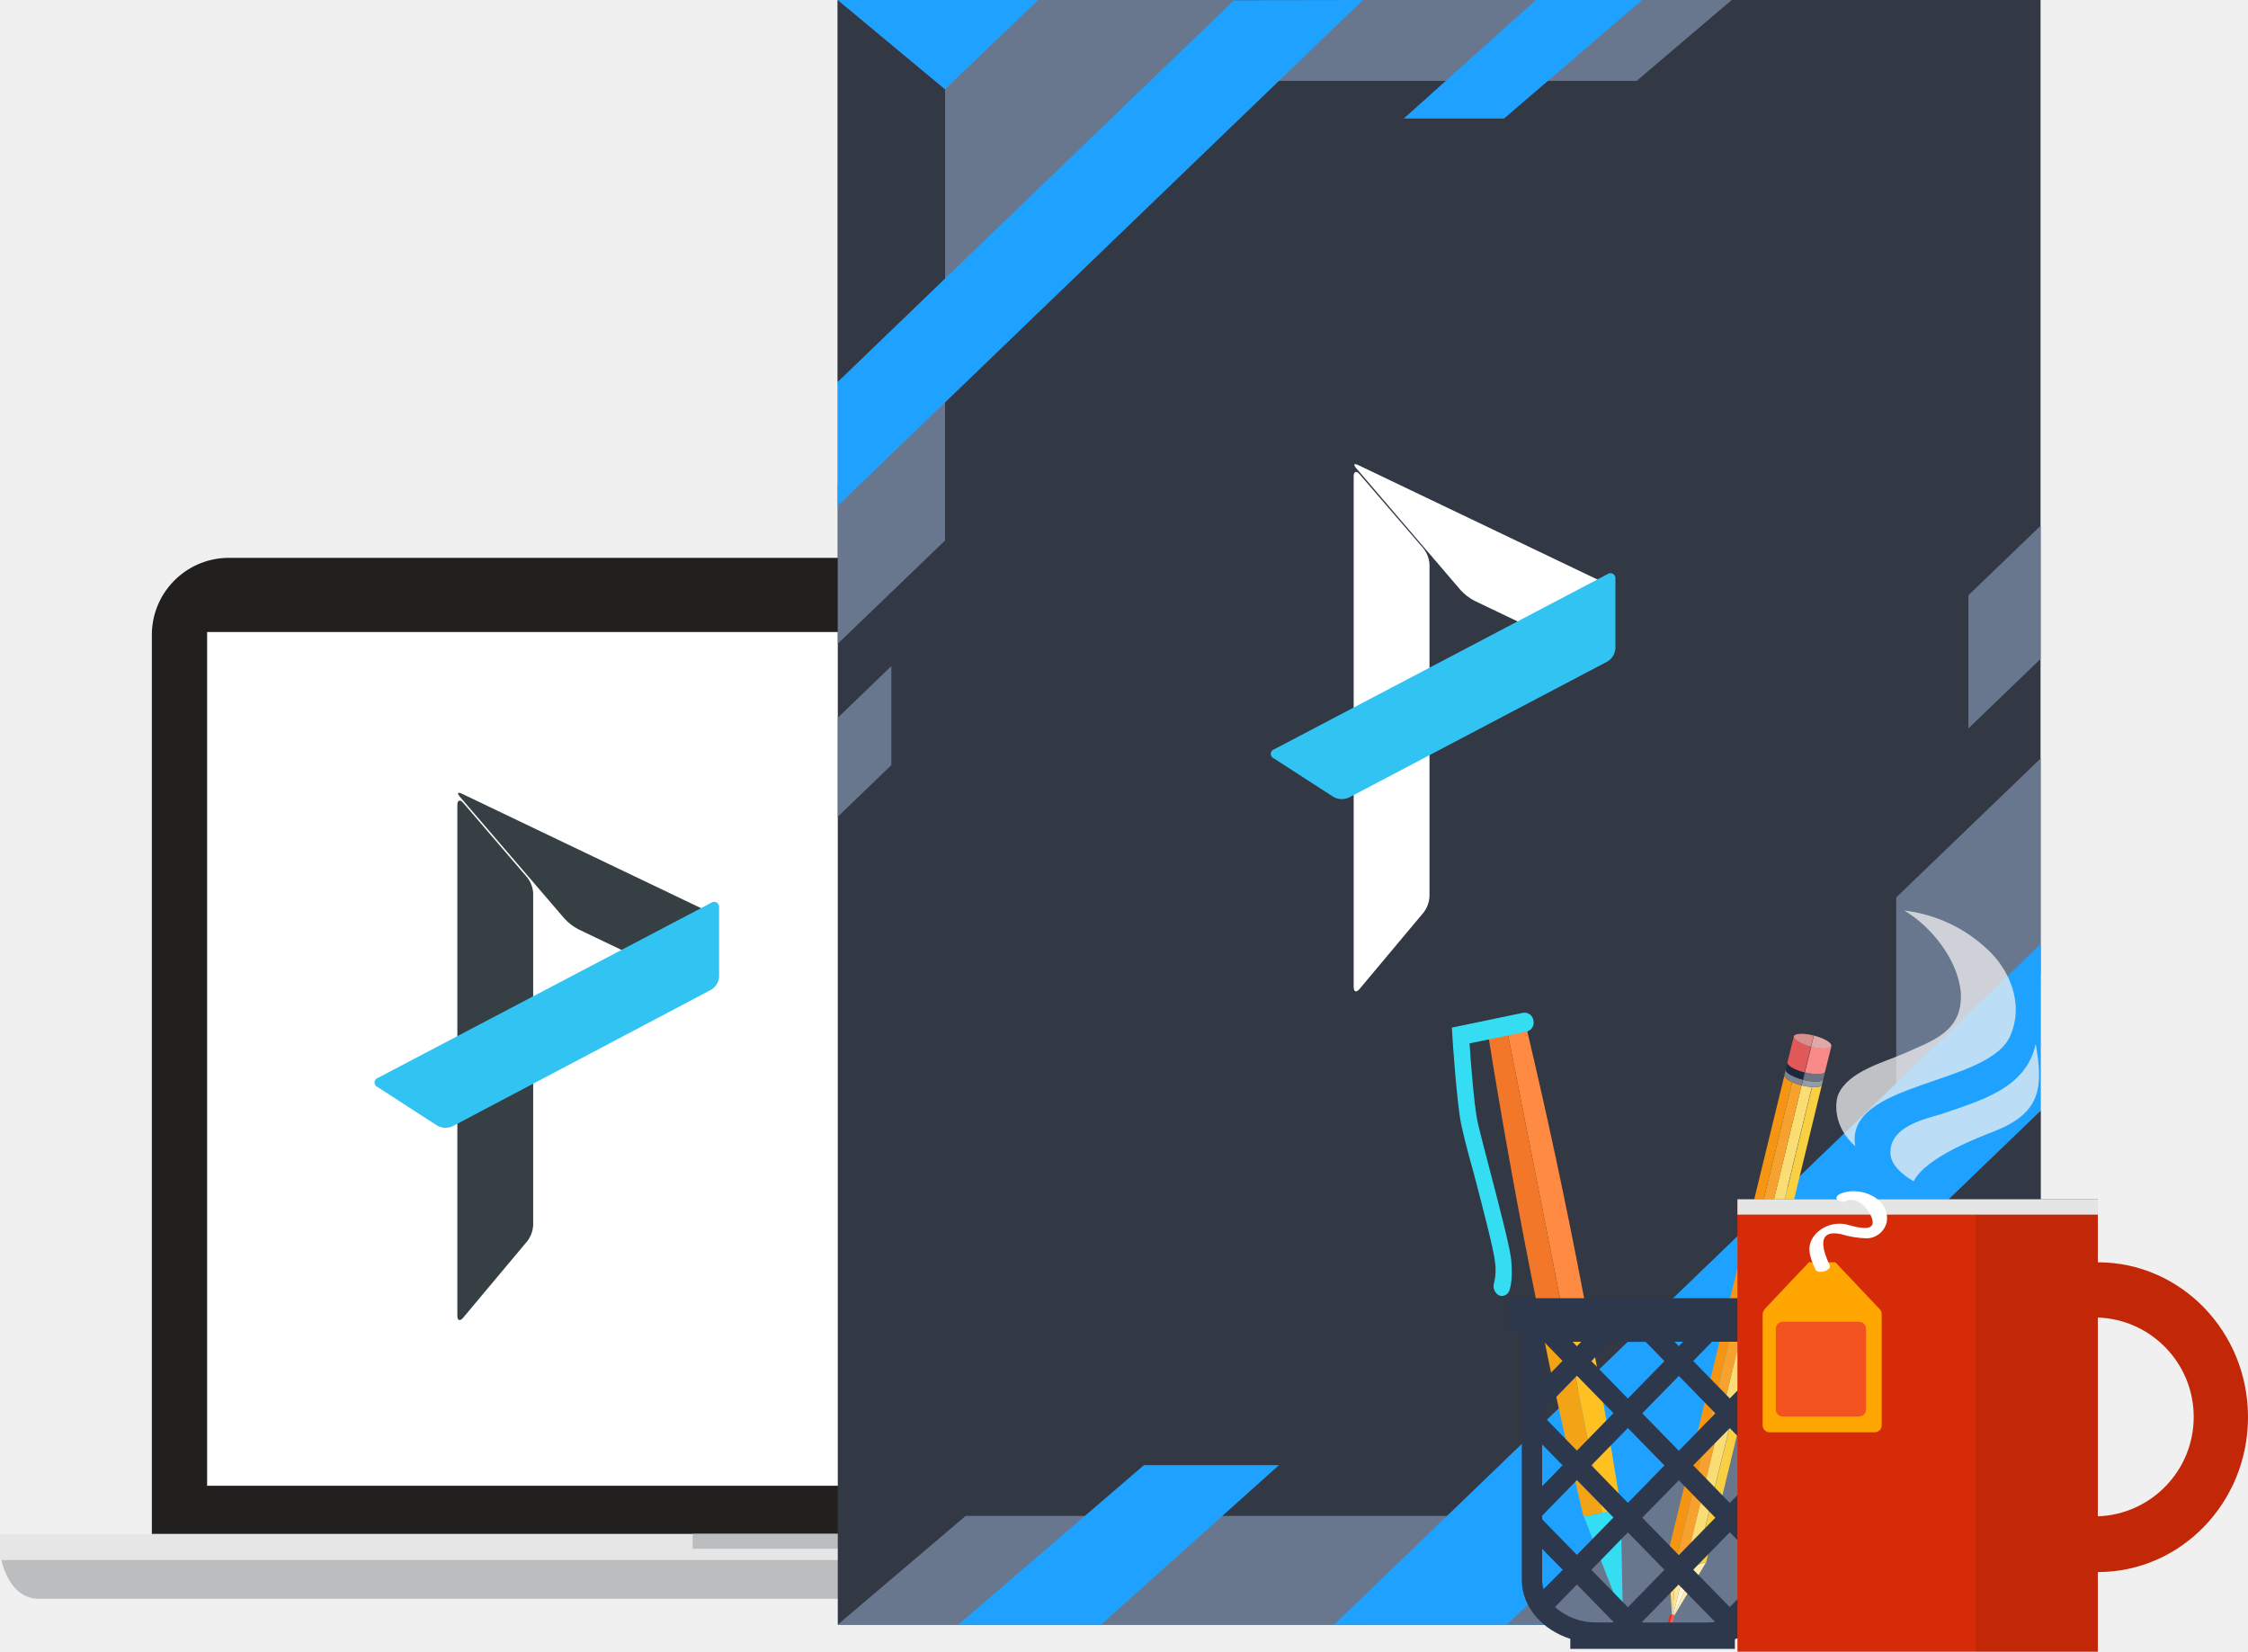
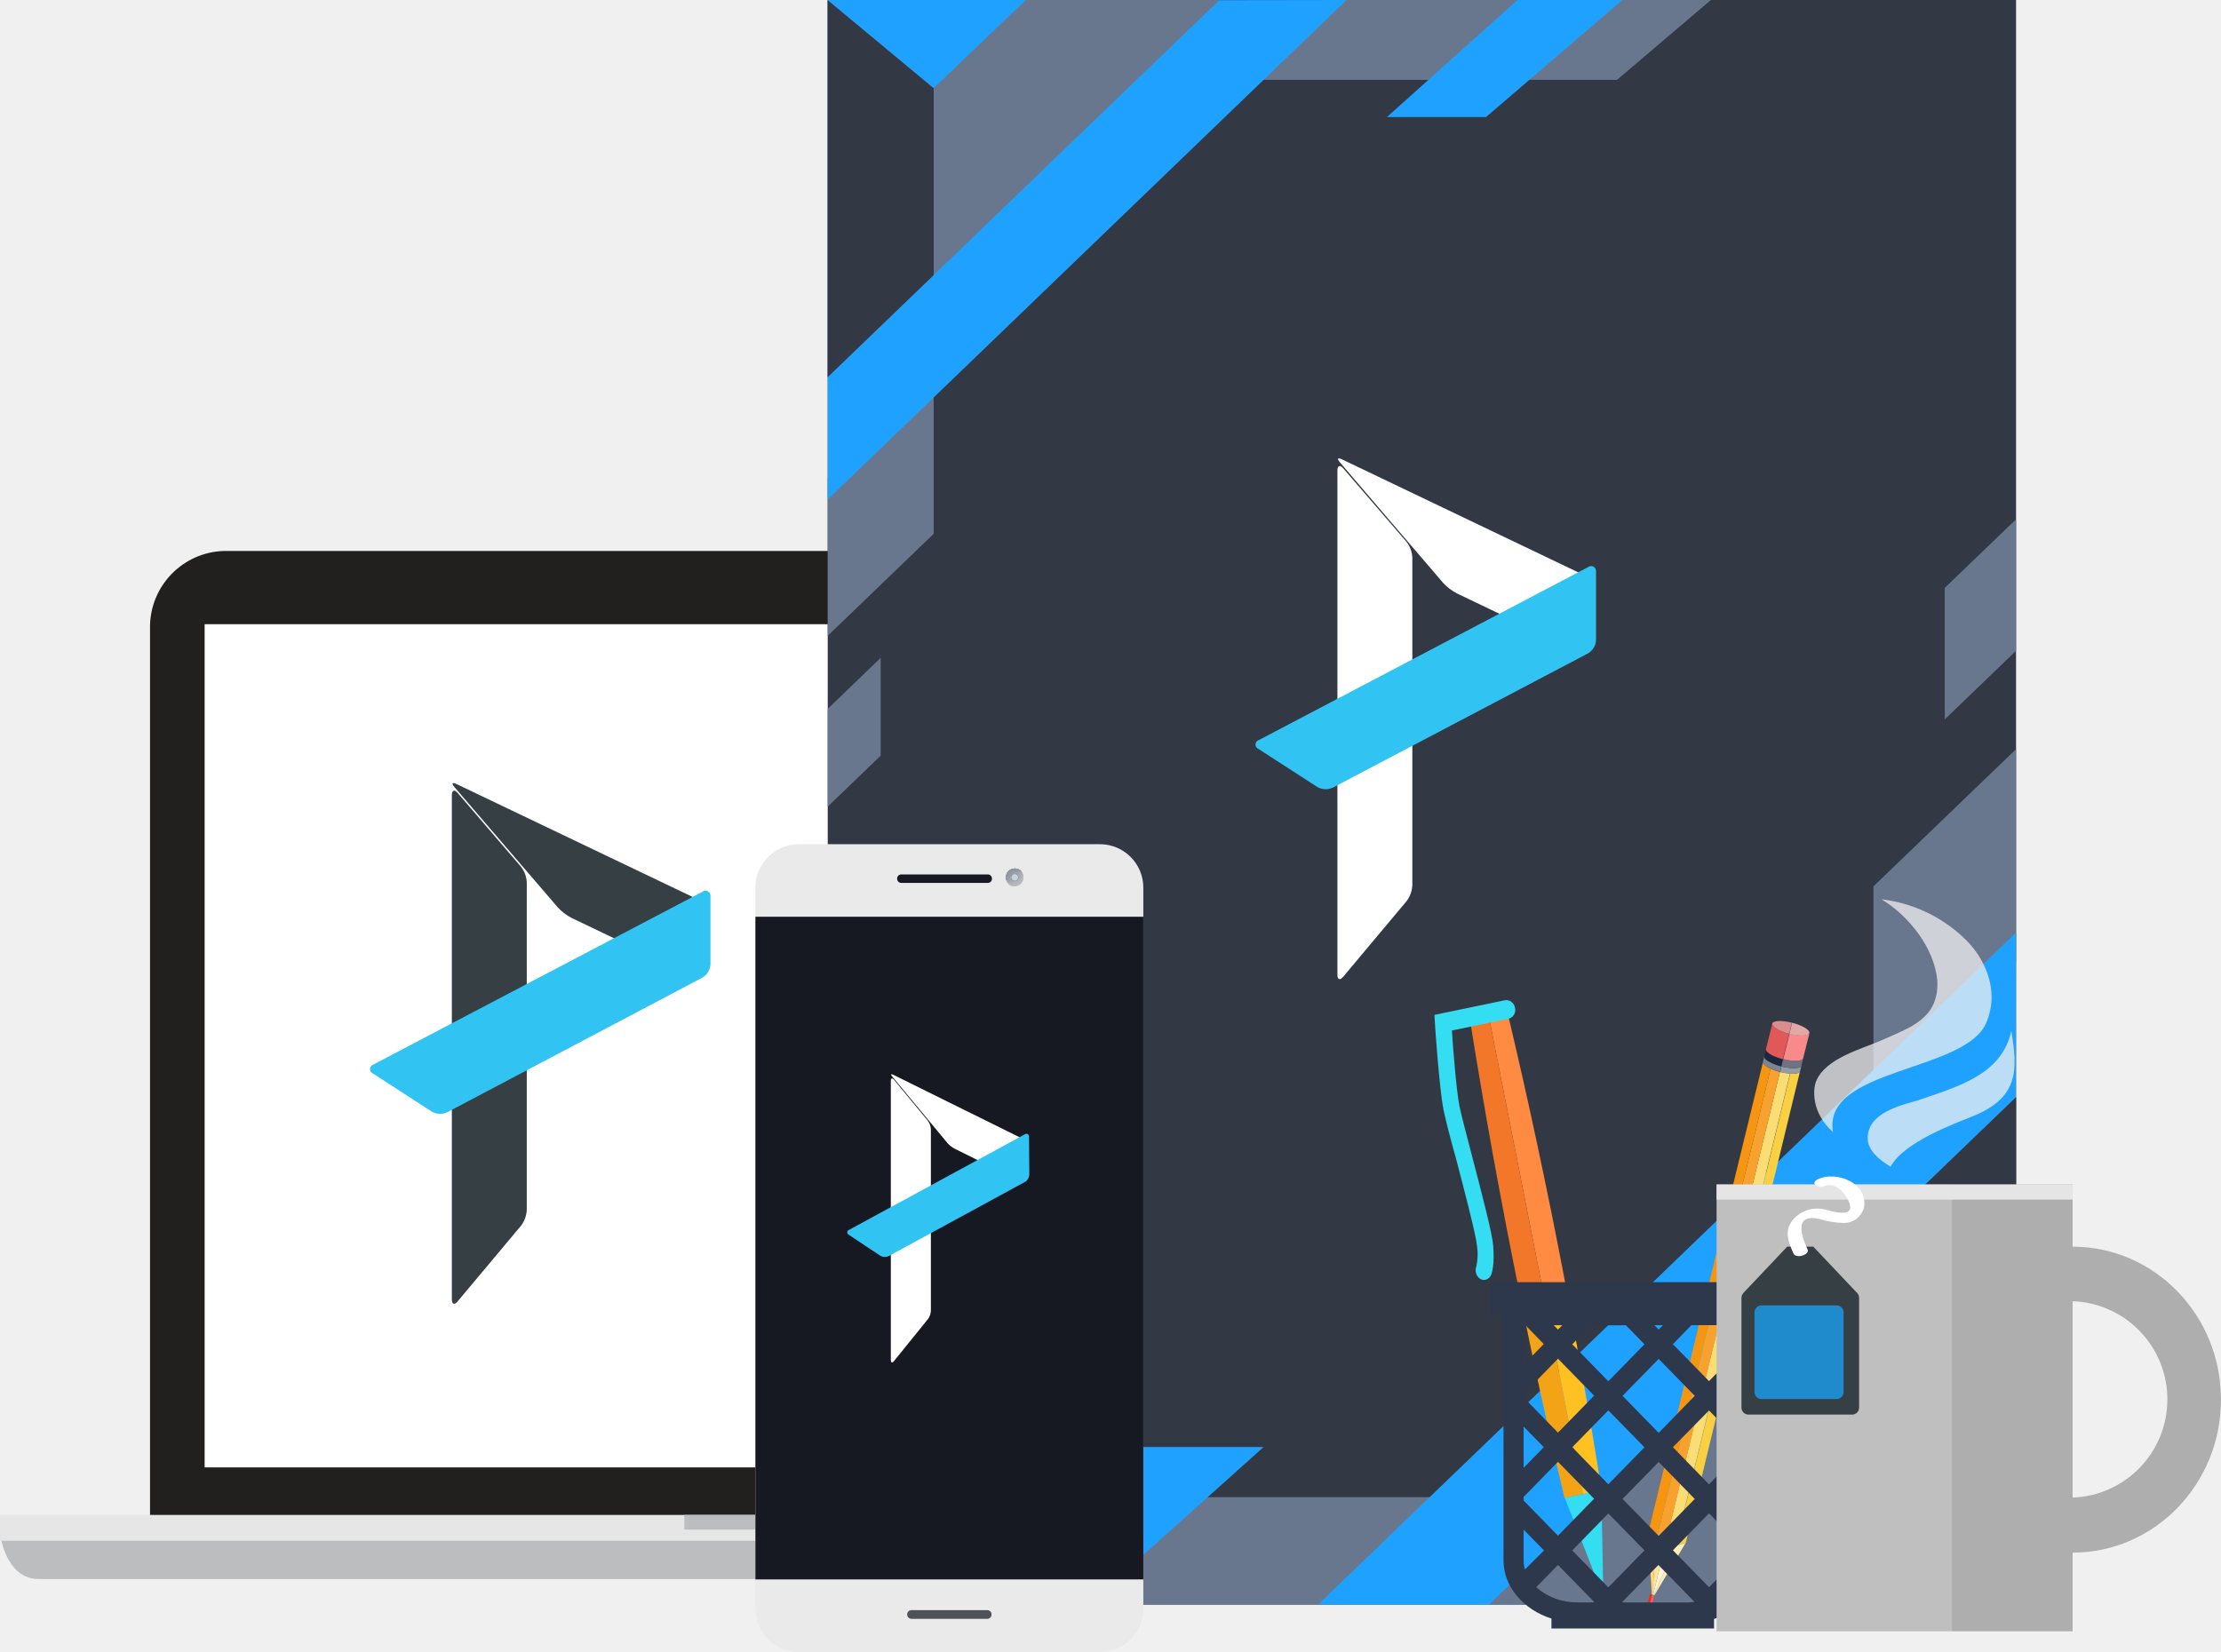
- <svg xmlns="http://www.w3.org/2000/svg" width="349.82" height="256.97" viewBox="0 0 349.82 256.97">
+ <svg xmlns="http://www.w3.org/2000/svg" width="349.82" height="260.26" viewBox="0 0 349.82 260.26">
  <defs>
-     <style>.a{isolation:isolate;}.b{fill:#221f1f;}.c{fill:#bbbdbf;}.d{fill:#e6e6e7;}.e{fill:#fff;}.f{fill:#363f44;}.g{fill:#31c4f3;}.h{fill:#323844;}.i{fill:#68778e;}.j{fill:#1fa2ff;}.k{fill:#f2f5f7;}.l{fill:#fff4d7;}.m{fill:#ffedb3;}.n{fill:#e0e0e0;}.o{fill:#ffe59c;}.p{fill:#ffd878;}.q{fill:#969ba5;}.r{fill:#6c7482;}.s{fill:#d98d8d;}.t{fill:#f8d041;}.u{fill:#f69512;}.v{fill:#fadd74;}.w{fill:#f7a22e;}.x{fill:#7d8390;}.y{fill:#434c5e;}.z{fill:#1d283e;}.aa{fill:#f98a8a;}.ab{fill:#e05858;}.ac{fill:#e2a7a7;}.ad{fill:#ff5c50;}.ae{fill:#f72616;}.af{fill:#35ddf2;}.ag{fill:#ff8a41;}.ah{fill:#f27729;}.ai{fill:#f2a416;}.aj{fill:#ffc021;}.ak{fill:#2e384c;}.al{fill:#d62b09;}.am{fill:#ccc;opacity:0.45;mix-blend-mode:multiply;}.an{fill:#ffa600;}.ao{fill:#f2531f;}.ap{fill:#e5e5e5;}.aq{opacity:0.74;}.ar{fill:#f2f2f2;}</style>
+     <style>.a{isolation:isolate;}.b{fill:#221f1f;}.c{fill:#bbbdbf;}.d{fill:#e6e6e7;}.e{fill:#fff;}.f{fill:#363f44;}.g{fill:#31c4f3;}.h{fill:#323844;}.i{fill:#68778e;}.j{fill:#1fa2ff;}.k{fill:#f2f5f7;}.l{fill:#fff4d7;}.m{fill:#ffedb3;}.n{fill:#e0e0e0;}.o{fill:#ffe59c;}.p{fill:#ffd878;}.q{fill:#969ba5;}.r{fill:#6c7482;}.s{fill:#d98d8d;}.t{fill:#f8d041;}.u{fill:#f69512;}.v{fill:#fadd74;}.w{fill:#f7a22e;}.x{fill:#7d8390;}.y{fill:#434c5e;}.z{fill:#1d283e;}.aa{fill:#f98a8a;}.ab{fill:#e05858;}.ac{fill:#e2a7a7;}.ad{fill:#ff5c50;}.ae{fill:#f72616;}.af{fill:#35ddf2;}.ag{fill:#ff8a41;}.ah{fill:#f27729;}.ai{fill:#f2a416;}.aj{fill:#ffc021;}.ak{fill:#2e384c;}.al{fill:#bfbfbf;}.am{fill:#ccc;opacity:0.45;mix-blend-mode:multiply;}.an{fill:#1f8acc;}.ao{fill:#e5e5e5;}.ap{opacity:0.74;}.aq{fill:#f2f2f2;}.ar{fill:#eaeaea;}.as,.at{fill:#161922;}.at{opacity:0.73;}.au{fill:#bcbdc2;}.av{fill:#babbc0;}.aw{fill:#b8babf;}.ax{fill:#b7b8bd;}.ay{fill:#b5b6bc;}.az{fill:#b3b5ba;}.ba{fill:#b1b3b9;}.bb{fill:#afb1b7;}.bc{fill:#adb0b5;}.bd{fill:#acaeb4;}.be{fill:#aaacb2;}.bf{fill:#a8abb1;}.bg{fill:#a6a9af;}.bh{fill:#a4a8ae;}.bi{fill:#a2a6ac;}.bj{fill:#a1a4ab;}.bk{fill:#9fa3a9;}.bl{fill:#9da1a7;}.bm{fill:#9b9fa6;}.bn{fill:#999ea4;}.bo{fill:#979ca3;}.bp{fill:#969aa1;}.bq{fill:#9499a0;}.br{fill:#92979e;}.bs{fill:#878b92;}.bt{fill:#8e9299;}.bu{fill:#9499a1;}.bv{fill:#9ba0a8;}.bw{fill:#a1a7af;}.bx{fill:#a8afb6;}.by{fill:#aeb6be;}.bz{fill:#b4bdc5;}.ca{fill:#bbc4cc;}.cb{fill:#c1cbd4;}.cc{fill:#c8d2db;}</style>
  </defs>
  <g class="a">
-     <path class="b" d="M653.4,569.44V428a12,12,0,0,0-11.76-12.2H445.31A12,12,0,0,0,433.55,428V569.44Z" transform="translate(-409.92 -329)" />
-     <path class="c" d="M670.93,577.77H416c-5.29,0-6.1-7.26-6.1-7.26H677S676.22,577.77,670.93,577.77Z" transform="translate(-409.92 -329)" />
+     <path class="b" d="M264.4,342.44V201a12,12,0,0,0-11.76-12.2H56.31A12,12,0,0,0,44.55,201V342.44Z" transform="translate(-20.92 -102)" />
+     <path class="c" d="M281.93,350.77H27c-5.29,0-6.1-7.26-6.1-7.26H288S287.22,350.77,281.93,350.77Z" transform="translate(-20.92 -102)" />
    <rect class="d" y="238.67" width="267.12" height="4.07" />
    <rect class="e" x="32.23" y="98.34" width="202.65" height="132.84" />
    <rect class="c" x="107.79" y="238.67" width="51.55" height="2.31" />
-     <path class="f" d="M482,453.92c-.5-.58-.91-.43-.91.34v79.45c0,.77.4.92.9.33l10-11.94a4.51,4.51,0,0,0,.9-2.47V468a4.33,4.33,0,0,0-.92-2.46Z" transform="translate(-409.92 -329)" />
-     <path class="f" d="M520.2,472.36a2.06,2.06,0,0,0-1.08-2l-37.28-17.84c-.7-.33-.85-.13-.35.46l16.27,18.95a7.82,7.82,0,0,0,2.17,1.67l17.66,8.45a11.27,11.27,0,0,0,1.28.56s.1-.66.2-1.42Z" transform="translate(-409.92 -329)" />
-     <path class="g" d="M521.82,470.23a.78.78,0,0,0-1.24-.75l-51.86,27.24a.75.75,0,0,0-.06,1.41l9.27,6a2.65,2.65,0,0,0,2.42.11L520.59,483a2.55,2.55,0,0,0,1.23-2Z" transform="translate(-409.92 -329)" />
+     <path class="f" d="M93,226.92c-.5-.58-.91-.43-.91.34v79.45c0,.77.4.92.9.33l10-11.94a4.51,4.51,0,0,0,.9-2.47V241a4.33,4.33,0,0,0-.92-2.46Z" transform="translate(-20.92 -102)" />
+     <path class="f" d="M131.2,245.36a2.06,2.06,0,0,0-1.08-2L92.84,225.53c-.7-.33-.85-.13-.35.46l16.27,18.95a7.82,7.82,0,0,0,2.17,1.67l17.66,8.45a11.27,11.27,0,0,0,1.28.56s.1-.66.2-1.42Z" transform="translate(-20.92 -102)" />
+     <path class="g" d="M132.82,243.23a.78.78,0,0,0-1.24-.75L79.72,269.72a.75.75,0,0,0-.06,1.41l9.27,6a2.65,2.65,0,0,0,2.42.11L131.59,256a2.55,2.55,0,0,0,1.23-2Z" transform="translate(-20.92 -102)" />
    <rect class="h" x="130.37" width="187.17" height="252.79" />
    <polygon class="i" points="241.5 0 208.47 0 195.4 12.58 227.53 12.58 241.5 0" />
    <polygon class="i" points="269.48 0 252.97 0 239.07 12.58 254.69 12.58 269.48 0" />
    <polygon class="i" points="130.37 100.17 130.37 75.28 147.06 60.65 147.06 84.1 130.37 100.17" />
    <polygon class="i" points="130.37 111.68 130.37 127.08 138.71 119.05 138.71 103.64 130.37 111.68" />
    <polygon class="j" points="212.09 0 130.37 78.69 130.37 0.12 212.09 0" />
    <polygon class="i" points="192.08 0 130.37 59.41 130.37 0 192.08 0" />
    <polygon class="h" points="130.37 59.41 130.37 0 147.06 13.88 147.06 43.34 130.37 59.41" />
    <polygon class="j" points="147.06 13.88 161.57 0 130.37 0 147.06 13.88" />
    <polygon class="j" points="255.53 0 239.02 0 218.45 18.44 234.06 18.44 255.53 0" />
    <polygon class="i" points="168.02 252.79 212.46 252.79 230.04 235.87 186.81 235.87 168.02 252.79" />
    <polygon class="i" points="130.37 252.79 152.59 252.79 171.28 235.87 150.27 235.87 130.37 252.79" />
    <polygon class="i" points="317.54 118.02 317.54 151.51 295.08 171.18 295.08 139.64 317.54 118.02" />
    <polygon class="i" points="317.54 102.53 317.54 81.81 306.31 92.62 306.31 113.34 317.54 102.53" />
    <polygon class="j" points="207.61 252.79 317.54 146.92 317.39 252.79 207.61 252.79" />
    <polygon class="i" points="234.51 252.79 317.54 172.85 317.54 252.79 234.51 252.79" />
    <polygon class="h" points="317.54 172.85 317.54 252.79 295.08 234.11 295.08 194.47 317.54 172.85" />
    <polygon class="k" points="295.08 234.11 275.38 252.79 317.54 252.79 295.08 234.11" />
    <polygon class="j" points="149.13 252.79 171.35 252.79 199.03 227.97 178.02 227.97 149.13 252.79" />
-     <path class="e" d="M621.48,402.78c-.5-.58-.91-.43-.91.34v79.45c0,.77.4.92.9.33l10-11.94a4.51,4.51,0,0,0,.9-2.47V416.82a4.4,4.4,0,0,0-.92-2.46Z" transform="translate(-409.92 -329)" />
-     <path class="e" d="M659.68,421.22a2.07,2.07,0,0,0-1.08-2l-37.29-17.84c-.69-.33-.85-.13-.35.46l16.27,19a7.88,7.88,0,0,0,2.18,1.66l17.65,8.45a13.91,13.91,0,0,0,1.28.57s.1-.67.2-1.43Z" transform="translate(-409.92 -329)" />
-     <path class="g" d="M661.3,419.09a.78.78,0,0,0-1.24-.75L608.2,445.59a.74.74,0,0,0-.07,1.4l9.28,6a2.65,2.65,0,0,0,2.42.11l40.23-21.17a2.56,2.56,0,0,0,1.24-2.05Z" transform="translate(-409.92 -329)" />
+     <path class="e" d="M232.48,175.78c-.5-.58-.91-.43-.91.34v79.45c0,.77.4.92.9.33l10-11.94a4.51,4.51,0,0,0,.9-2.47V189.82a4.4,4.4,0,0,0-.92-2.46Z" transform="translate(-20.92 -102)" />
+     <path class="e" d="M270.68,194.22a2.07,2.07,0,0,0-1.08-2l-37.29-17.84c-.69-.33-.85-.13-.35.46l16.27,19a7.88,7.88,0,0,0,2.18,1.66l17.65,8.45a13.91,13.91,0,0,0,1.28.57s.1-.67.2-1.43Z" transform="translate(-20.92 -102)" />
+     <path class="g" d="M272.3,192.09a.78.78,0,0,0-1.24-.75L219.2,218.59a.74.74,0,0,0-.07,1.4l9.28,6a2.65,2.65,0,0,0,2.42.11l40.23-21.17a2.56,2.56,0,0,0,1.24-2Z" transform="translate(-20.92 -102)" />
    <polygon class="l" points="263.96 243.43 263.9 243.57 260.49 251.32 260.38 251.29 262.27 243.48 263.96 243.43" />
    <polygon class="m" points="260.49 251.32 263.9 243.57 265.51 243.06 260.52 251.42 260.54 251.33 260.49 251.32" />
    <polygon class="n" points="263.96 243.43 265.51 243.06 263.9 243.57 263.96 243.43" />
    <polygon class="o" points="260.87 242.64 262.26 243.47 260.37 251.29 260.27 251.26 260.86 242.86 260.87 242.64" />
    <polygon class="n" points="262.26 243.47 262.27 243.48 262.11 244.15 260.38 251.29 260.37 251.29 262.1 244.14 262.26 243.47" />
    <polygon class="p" points="260.27 251.26 260.21 251.25 260.18 251.24 259.58 241.56 260.86 242.86 260.27 251.26" />
    <polygon class="n" points="260.86 242.86 259.58 241.56 260.87 242.64 260.86 242.86" />
    <polygon class="q" points="270.74 221.51 270.74 221.51 270.52 222.38 270.52 222.38 270.74 221.51" />
    <polygon class="r" points="271.02 220.34 271.02 220.34 270.74 221.51 270.74 221.51 271.02 220.34" />
    <polygon class="s" points="271.43 218.65 271.02 220.34 271.02 220.34 271.43 218.65" />
-     <path class="t" d="M691.89,498.15c.86.06,1.48-.08,1.55-.39l-12.1,49.89-.41,1.69-.28,1.17-.21.87h0l-5,20.68-1.54.37Z" transform="translate(-409.92 -329)" />
-     <path class="u" d="M687.61,496.28c-.08.31.4.72,1.19,1.09l-18,74.27-1.29-1.09,18.6-76.31-.28,1.16Z" transform="translate(-409.92 -329)" />
-     <path class="v" d="M690.27,497.88h0a9.35,9.35,0,0,0,1.59.26l-18,74.28-1.69.05Z" transform="translate(-409.92 -329)" />
-     <path class="w" d="M672.19,572.48h0l-1.39-.83,18-74.27a9,9,0,0,0,1.47.51h0Z" transform="translate(-409.92 -329)" />
-     <path class="q" d="M691.89,498.15a9.35,9.35,0,0,1-1.59-.26h0l.21-.87h0a10.92,10.92,0,0,0,1.26.23c1,.11,1.8,0,1.89-.36l-.22.87C693.37,498.07,692.75,498.21,691.89,498.15Z" transform="translate(-409.92 -329)" />
-     <path class="x" d="M688.8,497.37c-.79-.37-1.27-.78-1.19-1.09l.21-.88c-.08.32.4.73,1.19,1.09a9,9,0,0,0,1.47.52l-.21.87A9,9,0,0,1,688.8,497.37Z" transform="translate(-409.92 -329)" />
+     <path class="t" d="M302.89,271.15c.86.06,1.48-.08,1.55-.39l-12.1,49.89-.41,1.69-.28,1.17-.21.87h0l-5,20.68-1.54.37Z" transform="translate(-20.92 -102)" />
+     <path class="u" d="M298.61,269.28c-.08.31.4.72,1.19,1.09l-18,74.27-1.29-1.09,18.6-76.31-.28,1.16Z" transform="translate(-20.92 -102)" />
+     <path class="v" d="M301.27,270.88h0a9.35,9.35,0,0,0,1.59.26l-18,74.28-1.69.05Z" transform="translate(-20.92 -102)" />
+     <path class="w" d="M283.19,345.48h0l-1.39-.83,18-74.27a9,9,0,0,0,1.47.51h0Z" transform="translate(-20.92 -102)" />
+     <path class="q" d="M302.89,271.15a9.35,9.35,0,0,1-1.59-.26h0l.21-.87h0a10.92,10.92,0,0,0,1.26.23c1,.11,1.8,0,1.89-.36l-.22.87C304.37,271.07,303.75,271.21,302.89,271.15Z" transform="translate(-20.92 -102)" />
+     <path class="x" d="M299.8,270.37c-.79-.37-1.27-.78-1.19-1.09l.21-.88c-.08.32.4.73,1.19,1.09a9,9,0,0,0,1.47.52l-.21.87A9,9,0,0,1,299.8,270.37Z" transform="translate(-20.92 -102)" />
    <polygon class="y" points="280.57 168.01 280.36 168.88 280.35 168.88 280.57 168.01" />
-     <path class="z" d="M690.76,495.84l-.28,1.17a9,9,0,0,1-1.47-.52c-.79-.36-1.27-.77-1.19-1.09l.28-1.16C688,494.72,689.17,495.43,690.76,495.84Z" transform="translate(-409.92 -329)" />
-     <path class="r" d="M691.77,497.25a10.92,10.92,0,0,1-1.26-.23h0l.28-1.17h0c1.62.41,3,.35,3.15-.13l-.28,1.17C693.57,497.24,692.8,497.36,691.77,497.25Z" transform="translate(-409.92 -329)" />
-     <path class="aa" d="M690.79,495.85h0l1-4h0c1.61.41,3,.35,3.14-.13l-1,4C693.82,496.2,692.41,496.26,690.79,495.85Z" transform="translate(-409.92 -329)" />
-     <path class="ab" d="M691.73,491.87l-1,4c-1.59-.41-2.78-1.12-2.66-1.6l1-4C689,490.74,690.13,491.46,691.73,491.87Z" transform="translate(-409.92 -329)" />
-     <path class="ac" d="M691.76,491.88h0l.42-1.75h0c1.61.41,2.84,1.13,2.72,1.62S693.37,492.29,691.76,491.88Z" transform="translate(-409.92 -329)" />
-     <path class="s" d="M689.06,490.26c.12-.48,1.49-.54,3.09-.14l-.42,1.75C690.13,491.46,689,490.74,689.06,490.26Z" transform="translate(-409.92 -329)" />
-     <path class="ad" d="M670.13,580.24l.06,0,.1,0h0l.11,0h.06l0,.09-.37,1.54c-.08.32-.3.55-.48.5Z" transform="translate(-409.92 -329)" />
-     <path class="ae" d="M669.4,581.79l.4-1.63.3.08h0l-.54,2.22h0C669.4,582.42,669.32,582.12,669.4,581.79Z" transform="translate(-409.92 -329)" />
+     <path class="z" d="M301.76,268.84l-.28,1.17a9,9,0,0,1-1.47-.52c-.79-.36-1.27-.77-1.19-1.09l.28-1.16C299,267.72,300.17,268.43,301.76,268.84Z" transform="translate(-20.92 -102)" />
+     <path class="r" d="M302.77,270.25a10.92,10.92,0,0,1-1.26-.23h0l.28-1.17h0c1.62.41,3,.35,3.15-.13l-.28,1.17C304.57,270.24,303.8,270.36,302.77,270.25Z" transform="translate(-20.92 -102)" />
+     <path class="aa" d="M301.79,268.85h0l1-4h0c1.61.41,3,.35,3.14-.13l-1,4C304.82,269.2,303.41,269.26,301.79,268.85Z" transform="translate(-20.92 -102)" />
+     <path class="ab" d="M302.73,264.87l-1,4c-1.59-.41-2.78-1.12-2.66-1.6l1-4C300,263.74,301.13,264.46,302.73,264.87Z" transform="translate(-20.92 -102)" />
+     <path class="ac" d="M302.76,264.88h0l.42-1.75h0c1.61.41,2.84,1.13,2.72,1.62S304.37,265.29,302.76,264.88Z" transform="translate(-20.92 -102)" />
+     <path class="s" d="M300.06,263.26c.12-.48,1.49-.54,3.09-.14l-.42,1.75C301.13,264.46,300,263.74,300.06,263.26Z" transform="translate(-20.92 -102)" />
+     <path class="ad" d="M281.13,353.24l.06,0,.1,0h0l.11,0h.06l0,.09-.37,1.54c-.08.32-.3.55-.48.5Z" transform="translate(-20.92 -102)" />
+     <path class="ae" d="M280.4,354.79l.4-1.63.3.08h0l-.54,2.22h0C280.4,355.42,280.32,355.12,280.4,354.79Z" transform="translate(-20.92 -102)" />
    <polygon class="af" points="252.54 251.57 252.22 234.78 246.47 235.97 252.54 251.57" />
-     <path class="ag" d="M644.32,488.65l2.93-.61q5.09,21.39,9.19,43l-3.61.74Z" transform="translate(-409.92 -329)" />
-     <path class="ah" d="M641.38,489.25l2.94-.6,8.51,43.15-3.61.75Q644.84,511,641.38,489.25Z" transform="translate(-409.92 -329)" />
-     <path class="ai" d="M659.26,564.38l-2.93.61q-3.84-16.15-7.11-32.44l3.61-.75Z" transform="translate(-409.92 -329)" />
-     <path class="aj" d="M656.44,531.06c2.09,10.87,4,21.78,5.75,32.71l-2.93.61-6.43-32.58Z" transform="translate(-409.92 -329)" />
-     <path class="af" d="M643.9,530.62a1.2,1.2,0,0,0,.85-.71c.15-.33.61-1.64.35-4.73-.15-1.8-1.5-7.08-3.4-14.34-.87-3.33-1.69-6.48-1.92-7.63-.46-2.35-1-9-1.18-11.86l8.94-1.85a1.42,1.42,0,0,0,1-1.72,1.39,1.39,0,0,0-1.56-1.2l-11.13,2.31.08,1.27c0,.43.7,10.36,1.33,13.57.25,1.26,1,4.31,2,7.84,1.34,5.11,3.17,12.11,3.3,13.76a8.73,8.73,0,0,1-.11,3.19,1.66,1.66,0,0,0,.66,2A1.21,1.21,0,0,0,643.9,530.62Z" transform="translate(-409.92 -329)" />
-     <path class="ak" d="M689.44,531v5.19h-2v38.7c0,4.2-3.15,7.76-7.55,9.17v1.5H654.28V584c-4.4-1.41-7.55-5-7.55-9.17v-38.7h-2V531ZM649.9,557v3.25l3.17-3.25-3.17-3.25Zm0,16.24v1.61a5.19,5.19,0,0,0,.21,1.42l3-3L649.9,570Zm5.41-34.77.68-.69h-1.35Zm-5.41,10.69,5.41,5.55,5.69-5.83-5.69-5.82-5.41,5.55Zm0,16.24,5.41,5.54,5.69-5.82-5.69-5.82-5.41,5.54Zm34.37,8.37v-1.06l-5.17-5.29-5.69,5.82,5.69,5.82Zm-2.41-36h-5.53l-2.92,3,5.69,5.82,5.17-5.29v-1.06Zm-10.69.69.68-.69h-1.36Zm-5.61,43h10.25a9.12,9.12,0,0,0,1-.09l-5.68-5.81-5.69,5.82Zm5.61-22.13-5.69,5.82,5.69,5.82,5.68-5.82Zm7.93,3.52,5.17-5.29v-1.06l-5.17-5.29L673.41,557Zm-2.25-13.94-5.68-5.82-5.69,5.82,5.69,5.83Zm7.42-3-2.93,3,2.93,3Zm0,16.23-2.93,3,2.93,3Zm-15.34,11.12-5.69-5.82-5.68,5.82,5.68,5.82Zm-5.69-10.42,5.69-5.82-5.69-5.82L657.56,557Zm0-16.23,5.69-5.82-2.92-3h-5.53l-2.92,3Zm-4.88,34.84h2.57l.07-.08-5.69-5.82-3.42,3.51A9.5,9.5,0,0,0,658.36,581.44ZM649.9,544l3.17-3.25-2.92-3h-.25V544Z" transform="translate(-409.92 -329)" />
-     <path class="al" d="M736.37,525.41v-9.8H680.29V586h56.08V573.61c12.9,0,23.37-10.79,23.37-24.11S749.27,525.41,736.37,525.41Zm0,39.57V534a15.48,15.48,0,0,1,0,30.94Z" transform="translate(-409.92 -329)" />
-     <path class="am" d="M736.37,525.41v-9.8h-19V586h19V573.61c12.9,0,23.36-10.79,23.36-24.11S749.27,525.41,736.37,525.41Zm0,39.57V534a15.48,15.48,0,0,1,0,30.94Z" transform="translate(-409.92 -329)" />
-     <path class="an" d="M684.21,533.48v17.27a1.09,1.09,0,0,0,1.07,1.11h16.38a1.09,1.09,0,0,0,1.08-1.11V533.48a1.15,1.15,0,0,0-.3-.77l-.06-.06-6.86-7.25h-4.1l-6.86,7.25,0,.06A1.11,1.11,0,0,0,684.21,533.48Z" transform="translate(-409.92 -329)" />
-     <path class="ao" d="M686.26,548.3a1.09,1.09,0,0,0,1.08,1.11h11.88a1.1,1.1,0,0,0,1.08-1.11V535.77a1.1,1.1,0,0,0-1.08-1.11H687.34a1.09,1.09,0,0,0-1.08,1.11Z" transform="translate(-409.92 -329)" />
-     <rect class="ap" x="270.37" y="186.61" width="56.08" height="2.38" />
-     <path class="e" d="M694.63,525.86c-.64-1.46-2.58-5.74,1.78-4.83a15.15,15.15,0,0,0,3.89.65,3.26,3.26,0,0,0,3.24-2.6c.48-3.86-4.46-5.57-7.21-4.34-1.42.63-.14,1.6.93,1.12,1.54-.68,3.12.88,3.76,2.22,1.3,2.73-1.7,2-3.28,1.57a5.15,5.15,0,0,0-5.13,1.19c-1.74,1.84-1.16,3.5-.21,5.64.4.89,2.59.2,2.23-.62Z" transform="translate(-409.92 -329)" />
-     <g class="aq">
-       <path class="ar" d="M722.76,490.14c-3.33,7.82-25.87,7.08-24.13,17.21-3.47-3.06-3.17-6.81-2.64-8.07,1.54-3.58,7.13-5,10.2-6.35,4.44-2,9.24-3.39,8.86-9.54-.48-5-4.42-10.08-8.78-12.71a22.73,22.73,0,0,1,12.88,6C722.42,479.67,725,484.93,722.76,490.14Z" transform="translate(-409.92 -329)" />
+     <path class="ag" d="M255.32,261.65l2.93-.61q5.08,21.39,9.19,43l-3.61.74Z" transform="translate(-20.92 -102)" />
+     <path class="ah" d="M252.38,262.25l2.94-.6,8.51,43.15-3.61.75Q255.84,284,252.38,262.25Z" transform="translate(-20.92 -102)" />
+     <path class="ai" d="M270.26,337.38l-2.93.61q-3.84-16.15-7.11-32.44l3.61-.75Z" transform="translate(-20.92 -102)" />
+     <path class="aj" d="M267.44,304.06c2.09,10.87,4,21.78,5.75,32.71l-2.93.61-6.43-32.58Z" transform="translate(-20.92 -102)" />
+     <path class="af" d="M254.9,303.62a1.2,1.2,0,0,0,.85-.71c.15-.33.61-1.64.35-4.73-.15-1.8-1.5-7.08-3.4-14.34-.87-3.33-1.69-6.48-1.92-7.63-.46-2.35-1-9-1.18-11.86l8.94-1.85a1.42,1.42,0,0,0,1-1.72,1.39,1.39,0,0,0-1.56-1.2l-11.13,2.31.08,1.27c0,.43.7,10.36,1.33,13.57.25,1.26,1,4.31,2,7.84,1.34,5.11,3.17,12.11,3.3,13.76a8.73,8.73,0,0,1-.11,3.19,1.66,1.66,0,0,0,.66,2A1.21,1.21,0,0,0,254.9,303.62Z" transform="translate(-20.92 -102)" />
+     <path class="ak" d="M300.44,304v5.19h-2v38.7c0,4.2-3.15,7.76-7.55,9.17v1.5H265.28V357c-4.4-1.41-7.55-5-7.55-9.17v-38.7h-2V304ZM260.9,330v3.25l3.17-3.25-3.17-3.25Zm0,16.24v1.61a5.19,5.19,0,0,0,.21,1.42l3-3L260.9,343Zm5.41-34.77.68-.69h-1.35Zm-5.41,10.69,5.41,5.55,5.69-5.83-5.69-5.82-5.41,5.55Zm0,16.24,5.41,5.54,5.69-5.82-5.69-5.82-5.41,5.54Zm34.37,8.37v-1.06l-5.17-5.29-5.69,5.82,5.69,5.82Zm-2.41-36h-5.53l-2.92,3,5.69,5.82,5.17-5.29v-1.06Zm-10.69.69.68-.69h-1.36Zm-5.61,43h10.25a9.12,9.12,0,0,0,1-.09l-5.68-5.81-5.69,5.82Zm5.61-22.13-5.69,5.82,5.69,5.82,5.68-5.82Zm7.93,3.52,5.17-5.29v-1.06l-5.17-5.29L284.41,330Zm-2.25-13.94-5.68-5.82-5.69,5.82,5.69,5.83Zm7.42-3-2.93,3,2.93,3Zm0,16.23-2.93,3,2.93,3Zm-15.34,11.12-5.69-5.82-5.68,5.82,5.68,5.82Zm-5.69-10.42,5.69-5.82-5.69-5.82L268.56,330Zm0-16.23,5.69-5.82-2.92-3h-5.53l-2.92,3Zm-4.88,34.84h2.57l.07-.08-5.69-5.82-3.42,3.51A9.5,9.5,0,0,0,269.36,354.44ZM260.9,317l3.17-3.25-2.92-3h-.25V317Z" transform="translate(-20.92 -102)" />
+     <path class="al" d="M347.37,298.41v-9.8H291.29V359h56.08V346.61c12.9,0,23.37-10.79,23.37-24.11S360.27,298.41,347.37,298.41Zm0,39.57V307a15.48,15.48,0,0,1,0,30.94Z" transform="translate(-20.92 -102)" />
+     <path class="am" d="M347.37,298.41v-9.8h-19V359h19V346.61c12.9,0,23.36-10.79,23.36-24.11S360.27,298.41,347.37,298.41Zm0,39.57V307a15.48,15.48,0,0,1,0,30.94Z" transform="translate(-20.92 -102)" />
+     <path class="f" d="M295.21,306.48v17.27a1.09,1.09,0,0,0,1.07,1.11h16.38a1.09,1.09,0,0,0,1.08-1.11V306.48a1.15,1.15,0,0,0-.3-.77l-.06-.06-6.86-7.25h-4.1l-6.86,7.25-.05.06A1.11,1.11,0,0,0,295.21,306.48Z" transform="translate(-20.92 -102)" />
+     <path class="an" d="M297.26,321.3a1.09,1.09,0,0,0,1.08,1.11h11.88a1.1,1.1,0,0,0,1.08-1.11V308.77a1.1,1.1,0,0,0-1.08-1.11H298.34a1.09,1.09,0,0,0-1.08,1.11Z" transform="translate(-20.92 -102)" />
+     <rect class="ao" x="270.37" y="186.61" width="56.08" height="2.38" />
+     <path class="e" d="M305.63,298.86c-.64-1.46-2.58-5.74,1.78-4.83a15.15,15.15,0,0,0,3.89.65,3.26,3.26,0,0,0,3.24-2.6c.48-3.86-4.46-5.57-7.21-4.34-1.42.63-.14,1.6.93,1.12,1.54-.68,3.12.88,3.76,2.22,1.3,2.73-1.7,2-3.28,1.57a5.15,5.15,0,0,0-5.13,1.19c-1.74,1.84-1.16,3.5-.21,5.64.4.89,2.59.2,2.23-.62Z" transform="translate(-20.92 -102)" />
+     <g class="ap">
+       <path class="aq" d="M333.76,263.14c-3.33,7.82-25.87,7.08-24.13,17.21-3.47-3.06-3.17-6.81-2.64-8.07,1.54-3.58,7.13-5,10.2-6.35,4.44-2,9.24-3.39,8.86-9.54-.48-5-4.42-10.08-8.78-12.71a22.73,22.73,0,0,1,12.88,6C333.42,252.67,336,257.93,333.76,263.14Z" transform="translate(-20.92 -102)" />
    </g>
-     <g class="aq">
-       <path class="ar" d="M720.45,504.94c-2.48,1-10.71,4-12.75,7.87-1.92-1.14-3.61-2.65-3.61-4.5,0-4,5.2-5.16,7.89-5.95,6.23-2.15,13.23-4,14.73-10.94C727.76,497.65,727.88,502,720.45,504.94Z" transform="translate(-409.92 -329)" />
+     <g class="ap">
+       <path class="aq" d="M331.45,277.94c-2.48,1-10.71,4-12.75,7.87-1.92-1.14-3.61-2.65-3.61-4.5,0-4,5.2-5.16,7.89-5.95,6.23-2.15,13.23-4,14.73-10.94C338.76,270.65,338.88,275,331.45,277.94Z" transform="translate(-20.92 -102)" />
    </g>
+     <rect class="ar" x="118.98" y="133" width="61.1" height="127.26" rx="6.84" />
+     <rect class="as" x="118.98" y="144.43" width="61.1" height="104.4" />
+     <path class="as" d="M176.5,241.1H162.88a.66.66,0,0,1-.66-.67h0a.66.66,0,0,1,.66-.67H176.5a.66.66,0,0,1,.66.67h0A.66.66,0,0,1,176.5,241.1Z" transform="translate(-20.92 -102)" />
+     <rect class="at" x="142.89" y="253.67" width="13.28" height="1.37" rx="0.67" />
+     <path class="au" d="M182.13,240.25a1.39,1.39,0,1,1-2.78,0,1.36,1.36,0,0,1,.41-1,1.38,1.38,0,0,1,2,0A1.36,1.36,0,0,1,182.13,240.25Z" transform="translate(-20.92 -102)" />
+     <path class="av" d="M179.76,239.26a1.38,1.38,0,0,1,2,0l0,0a1.23,1.23,0,0,1,.33.72,1.27,1.27,0,0,1,0,.2,1.37,1.37,0,0,1-.42,1l-.07.07a1.46,1.46,0,0,1-.9.35,1.21,1.21,0,0,1-.42,0,1.42,1.42,0,0,1-.44-.23l0,0a.19.19,0,0,1-.07-.06,1.44,1.44,0,0,1-.39-1A1.41,1.41,0,0,1,179.76,239.26Z" transform="translate(-20.92 -102)" />
+     <path class="aw" d="M179.76,239.26a1.39,1.39,0,0,1,1-.41,1.43,1.43,0,0,1,1,.41v0a1.11,1.11,0,0,1,.29.68v.19a1.46,1.46,0,0,1-.44.92l-.07.07a1.54,1.54,0,0,1-.88.36,1.33,1.33,0,0,1-.4,0,1.22,1.22,0,0,1-.43-.2h0l-.06-.06a1.32,1.32,0,0,1-.27-.42,1.34,1.34,0,0,1-.1-.57A1.33,1.33,0,0,1,179.76,239.26Z" transform="translate(-20.92 -102)" />
+     <path class="ax" d="M179.76,239.26a1.39,1.39,0,0,1,1-.41,1.42,1.42,0,0,1,1,.41v0a1,1,0,0,1,.25.64c0,.05,0,.12,0,.18a1.48,1.48,0,0,1-.46.89l-.07.06a1.4,1.4,0,0,1-.85.37,1,1,0,0,1-.39,0,1.13,1.13,0,0,1-.42-.17h0l-.07-.05a1.64,1.64,0,0,1-.26-.42,1.79,1.79,0,0,1-.09-.57A1.34,1.34,0,0,1,179.76,239.26Z" transform="translate(-20.92 -102)" />
+     <path class="ay" d="M179.76,239.26a1.39,1.39,0,0,1,1-.41,1.37,1.37,0,0,1,1,.42h0a.83.83,0,0,1,.2.59,1.09,1.09,0,0,1,0,.18,1.6,1.6,0,0,1-.47.86l-.07.06a1.66,1.66,0,0,1-.84.38,1.2,1.2,0,0,1-.38,0,1.06,1.06,0,0,1-.4-.14h0l-.06,0a1.43,1.43,0,0,1-.25-.43,1.36,1.36,0,0,1-.08-.57A1.33,1.33,0,0,1,179.76,239.26Z" transform="translate(-20.92 -102)" />
+     <path class="az" d="M179.76,239.26a1.39,1.39,0,0,1,1-.41,1.37,1.37,0,0,1,1,.42h0a.8.8,0,0,1,.16.55c0,.06,0,.11,0,.17a1.66,1.66,0,0,1-.49.83l-.07.06a1.69,1.69,0,0,1-.82.39,1.47,1.47,0,0,1-.36,0,1.06,1.06,0,0,1-.38-.12h0l-.05,0a1.43,1.43,0,0,1-.25-.43,1.54,1.54,0,0,1-.07-.57A1.32,1.32,0,0,1,179.76,239.26Z" transform="translate(-20.92 -102)" />
+     <path class="ba" d="M179.76,239.26a1.39,1.39,0,0,1,1-.41,1.37,1.37,0,0,1,1,.42h0a.69.69,0,0,1,.12.51,1.24,1.24,0,0,1,0,.16,1.64,1.64,0,0,1-.5.8l-.07.06a1.78,1.78,0,0,1-.79.39,1.54,1.54,0,0,1-.36,0,1,1,0,0,1-.36-.09h0l-.06,0a1.27,1.27,0,0,1-.23-.43,1.33,1.33,0,0,1-.06-.56A1.31,1.31,0,0,1,179.76,239.26Z" transform="translate(-20.92 -102)" />
+     <path class="bb" d="M179.76,239.26a1.39,1.39,0,0,1,1-.41,1.37,1.37,0,0,1,1,.42h0a.59.59,0,0,1,.07.47.83.83,0,0,1,0,.15,1.76,1.76,0,0,1-.51.76l-.07.06a2,2,0,0,1-.78.41,1.42,1.42,0,0,1-.34,0,1,1,0,0,1-.35-.06h0l-.05,0a1.37,1.37,0,0,1-.23-.43,1.54,1.54,0,0,1-.05-.57A1.29,1.29,0,0,1,179.76,239.26Z" transform="translate(-20.92 -102)" />
+     <path class="bc" d="M179.76,239.26a1.39,1.39,0,0,1,1-.41,1.37,1.37,0,0,1,1,.42h0a.54.54,0,0,1,0,.43,1.21,1.21,0,0,1-.05.14,2.09,2.09,0,0,1-.53.73l-.07.06a2,2,0,0,1-.76.41,1,1,0,0,1-.32.06.92.92,0,0,1-.34,0h0l-.05,0a1.38,1.38,0,0,1-.21-.44,1.5,1.5,0,0,1,0-.56A1.3,1.3,0,0,1,179.76,239.26Z" transform="translate(-20.92 -102)" />
+     <path class="bd" d="M179.76,239.26a1.39,1.39,0,0,1,1-.41,1.37,1.37,0,0,1,1,.42h0a.45.45,0,0,1,0,.39,1.12,1.12,0,0,1-.05.13,2.21,2.21,0,0,1-.55.7l-.06.06a2.66,2.66,0,0,1-.75.42,1.25,1.25,0,0,1-.31.07.8.8,0,0,1-.31,0h-.06a1.63,1.63,0,0,1-.21-.44,1.5,1.5,0,0,1,0-.56A1.3,1.3,0,0,1,179.76,239.26Z" transform="translate(-20.92 -102)" />
+     <path class="be" d="M179.76,239.26a1.39,1.39,0,0,1,1-.41,1.37,1.37,0,0,1,1,.42h0a.45.45,0,0,1-.06.35l-.06.12a2.59,2.59,0,0,1-.56.67l-.07.05a2.58,2.58,0,0,1-.72.44l-.3.09a1.1,1.1,0,0,1-.3,0h0a1.51,1.51,0,0,1-.2-.45,1.32,1.32,0,0,1,0-.56A1.24,1.24,0,0,1,179.76,239.26Z" transform="translate(-20.92 -102)" />
+     <path class="bf" d="M179.76,239.26a1.39,1.39,0,0,1,1-.41,1.41,1.41,0,0,1,1,.42h0a.5.5,0,0,1-.1.31l-.07.11a3.36,3.36,0,0,1-.58.64l-.07,0a2.92,2.92,0,0,1-.7.44,2.12,2.12,0,0,1-.29.11,1.11,1.11,0,0,1-.28.05h-.05a1.34,1.34,0,0,1-.19-.44,1.51,1.51,0,0,1,0-.56A1.24,1.24,0,0,1,179.76,239.26Z" transform="translate(-20.92 -102)" />
+     <path class="bg" d="M179.76,239.26a1.39,1.39,0,0,1,1-.41,1.41,1.41,0,0,1,1,.42h0a.6.6,0,0,1-.15.27.86.86,0,0,0-.07.1,3.77,3.77,0,0,1-.6.6l-.06.06a3.54,3.54,0,0,1-.69.45l-.27.12a1.23,1.23,0,0,1-.26.08h0a1.12,1.12,0,0,1-.18-.45,1.5,1.5,0,0,1,0-.56A1.31,1.31,0,0,1,179.76,239.26Z" transform="translate(-20.92 -102)" />
+     <path class="bh" d="M179.76,239.26a1.39,1.39,0,0,1,1-.41,1.38,1.38,0,0,1,1,.43h0a1.45,1.45,0,0,1-.18.23.36.36,0,0,0-.08.09,7,7,0,0,1-.61.57l-.07.06a6.68,6.68,0,0,1-.67.46l-.25.13a1.6,1.6,0,0,1-.25.11h-.05a1.44,1.44,0,0,1-.17-.45,1.75,1.75,0,0,1,0-.56A1.24,1.24,0,0,1,179.76,239.26Z" transform="translate(-20.92 -102)" />
+     <path class="bi" d="M179.76,239.26a1.39,1.39,0,0,1,1-.41,1.36,1.36,0,0,1,1,.43h0l-.22.18-.1.09c-.17.16-.39.35-.62.54l-.07,0a6.52,6.52,0,0,1-.64.47l-.25.15-.23.14h0l0,0a1.2,1.2,0,0,1-.16-.46,1.69,1.69,0,0,1,0-.55A1.37,1.37,0,0,1,179.76,239.26Z" transform="translate(-20.92 -102)" />
+     <path class="bj" d="M179.76,239.26a1.38,1.38,0,0,1,2,0h0s-.13,0-.27.13l-.1.08-.64.51-.06.05c-.21.17-.43.34-.63.48l-.23.17-.22.16h0l0,0a1.26,1.26,0,0,1-.16-.46,1.51,1.51,0,0,1,0-.56A1.26,1.26,0,0,1,179.76,239.26Z" transform="translate(-20.92 -102)" />
+     <path class="bk" d="M179.76,239.26a1.38,1.38,0,0,1,2,0h0c-.06,0-.16,0-.31.09l-.11.07c-.19.13-.42.3-.65.48l-.07,0-.61.48-.22.19-.19.19h0l0,0a1.37,1.37,0,0,1-.14-.46,1.46,1.46,0,0,1,0-.55A1.32,1.32,0,0,1,179.76,239.26Z" transform="translate(-20.92 -102)" />
+     <path class="bl" d="M179.76,239.26a1.38,1.38,0,0,1,2,0h0a.48.48,0,0,0-.35.05l-.12.06a4.62,4.62,0,0,0-.67.45l-.06,0c-.21.17-.42.34-.59.5l-.21.2a1.21,1.21,0,0,0-.18.23h0l0,0a1.35,1.35,0,0,1-.09-1A1.28,1.28,0,0,1,179.76,239.26Z" transform="translate(-20.92 -102)" />
+     <path class="bm" d="M179.76,239.26a1.38,1.38,0,0,1,2,0h0a.55.55,0,0,0-.4,0l-.12,0a3.38,3.38,0,0,0-.69.41l-.06.05a4.7,4.7,0,0,0-.57.51,1.8,1.8,0,0,0-.19.21,1.28,1.28,0,0,0-.17.26h0l0,0a1.71,1.71,0,0,1-.13-.47,1.69,1.69,0,0,1,.06-.55A1.23,1.23,0,0,1,179.76,239.26Z" transform="translate(-20.92 -102)" />
+     <path class="bn" d="M179.76,239.26a1.38,1.38,0,0,1,2,0h0a.63.63,0,0,0-.44,0l-.13,0a2.53,2.53,0,0,0-.7.38l-.07,0a3.82,3.82,0,0,0-.55.51l-.18.23a2,2,0,0,0-.15.29h0s0,0,0,0a1.26,1.26,0,0,1-.12-.47,1.44,1.44,0,0,1,.07-.55A1.3,1.3,0,0,1,179.76,239.26Z" transform="translate(-20.92 -102)" />
+     <path class="bo" d="M179.76,239.26a1.39,1.39,0,0,1,1-.41,1.42,1.42,0,0,1,1,.43h0a.73.73,0,0,0-.48-.07.58.58,0,0,0-.14,0,2.18,2.18,0,0,0-.72.35l-.06.05a3,3,0,0,0-.54.52,1.32,1.32,0,0,0-.16.25,1.2,1.2,0,0,0-.13.31h0s0,0,0,.06a1.31,1.31,0,0,1-.12-.48,1.61,1.61,0,0,1,.08-.54A1.27,1.27,0,0,1,179.76,239.26Z" transform="translate(-20.92 -102)" />
+     <path class="bp" d="M179.76,239.26a1.38,1.38,0,0,1,2,0h0a.82.82,0,0,0-.53-.11l-.14,0a1.94,1.94,0,0,0-.74.32l-.06,0a2.33,2.33,0,0,0-.51.53c-.06.09-.11.18-.16.27a1.35,1.35,0,0,0-.11.34h0s0,0,0,.06a1.2,1.2,0,0,1-.1-.47,1.45,1.45,0,0,1,.09-.55A1.28,1.28,0,0,1,179.76,239.26Z" transform="translate(-20.92 -102)" />
+     <path class="bq" d="M179.76,239.26a1.38,1.38,0,0,1,2,0h0a1,1,0,0,0-.57-.15H181a1.57,1.57,0,0,0-.75.29l-.07,0a2.11,2.11,0,0,0-.49.54,1.47,1.47,0,0,0-.14.28,1.56,1.56,0,0,0-.1.37h0s0,0,0,.07a1.52,1.52,0,0,1-.1-.48,1.62,1.62,0,0,1,.1-.54A1.25,1.25,0,0,1,179.76,239.26Z" transform="translate(-20.92 -102)" />
+     <path class="br" d="M179.44,240.66v0a1.79,1.79,0,0,1,.09-.4,1.66,1.66,0,0,1,.6-.84,1.49,1.49,0,0,1,1-.3,1.22,1.22,0,0,1,.61.19h0a1.38,1.38,0,0,0-2,0,1.43,1.43,0,0,0-.3.44,1.46,1.46,0,0,0-.11.55,1.28,1.28,0,0,0,.09.48Z" transform="translate(-20.92 -102)" />
+     <circle class="bs" cx="159.83" cy="138.24" r="0.57" />
+     <circle class="bt" cx="159.83" cy="138.24" r="0.56" />
+     <circle class="bu" cx="159.84" cy="138.24" r="0.55" />
+     <circle class="bv" cx="159.84" cy="138.24" r="0.54" />
+     <circle class="bw" cx="159.84" cy="138.23" r="0.52" />
+     <path class="bx" d="M181.26,240.23a.51.51,0,0,1-.51.52.52.52,0,0,1,0-1A.51.51,0,0,1,181.26,240.23Z" transform="translate(-20.92 -102)" />
+     <path class="by" d="M181.25,240.23a.5.5,0,1,1-.5-.5A.5.5,0,0,1,181.25,240.23Z" transform="translate(-20.92 -102)" />
+     <path class="bz" d="M181.24,240.23a.49.49,0,1,1-1,0,.49.49,0,0,1,1,0Z" transform="translate(-20.92 -102)" />
+     <path class="ca" d="M181.23,240.23a.48.48,0,0,1-.47.48.49.49,0,0,1-.48-.48.48.48,0,0,1,.48-.47A.47.47,0,0,1,181.23,240.23Z" transform="translate(-20.92 -102)" />
+     <path class="cb" d="M181.22,240.23a.46.46,0,0,1-.46.46.45.45,0,0,1-.46-.46.46.46,0,0,1,.46-.46A.47.47,0,0,1,181.22,240.23Z" transform="translate(-20.92 -102)" />
+     <path class="cc" d="M181.2,240.23a.45.45,0,1,1-.44-.45A.45.45,0,0,1,181.2,240.23Z" transform="translate(-20.92 -102)" />
+     <path class="e" d="M161.72,272.1c-.27-.32-.49-.24-.49.18v44c0,.42.22.49.48.17l5.35-6.61a2.43,2.43,0,0,0,.48-1.35v-28.6a2.44,2.44,0,0,0-.49-1.34Z" transform="translate(-20.92 -102)" />
+     <path class="e" d="M182.14,282.29a1.17,1.17,0,0,0-.59-1.1l-19.91-9.85c-.38-.19-.47-.08-.2.25l8.7,10.48a4.18,4.18,0,0,0,1.17.92l9.42,4.67c.37.18.68.33.69.32s.05-.36.1-.78Z" transform="translate(-20.92 -102)" />
+     <path class="g" d="M183,281.11a.42.42,0,0,0-.67-.4l-27.7,15.06a.42.42,0,0,0,0,.78l4.95,3.29a1.36,1.36,0,0,0,1.3.06l21.49-11.7a1.4,1.4,0,0,0,.67-1.12Z" transform="translate(-20.92 -102)" />
  </g>
</svg>
